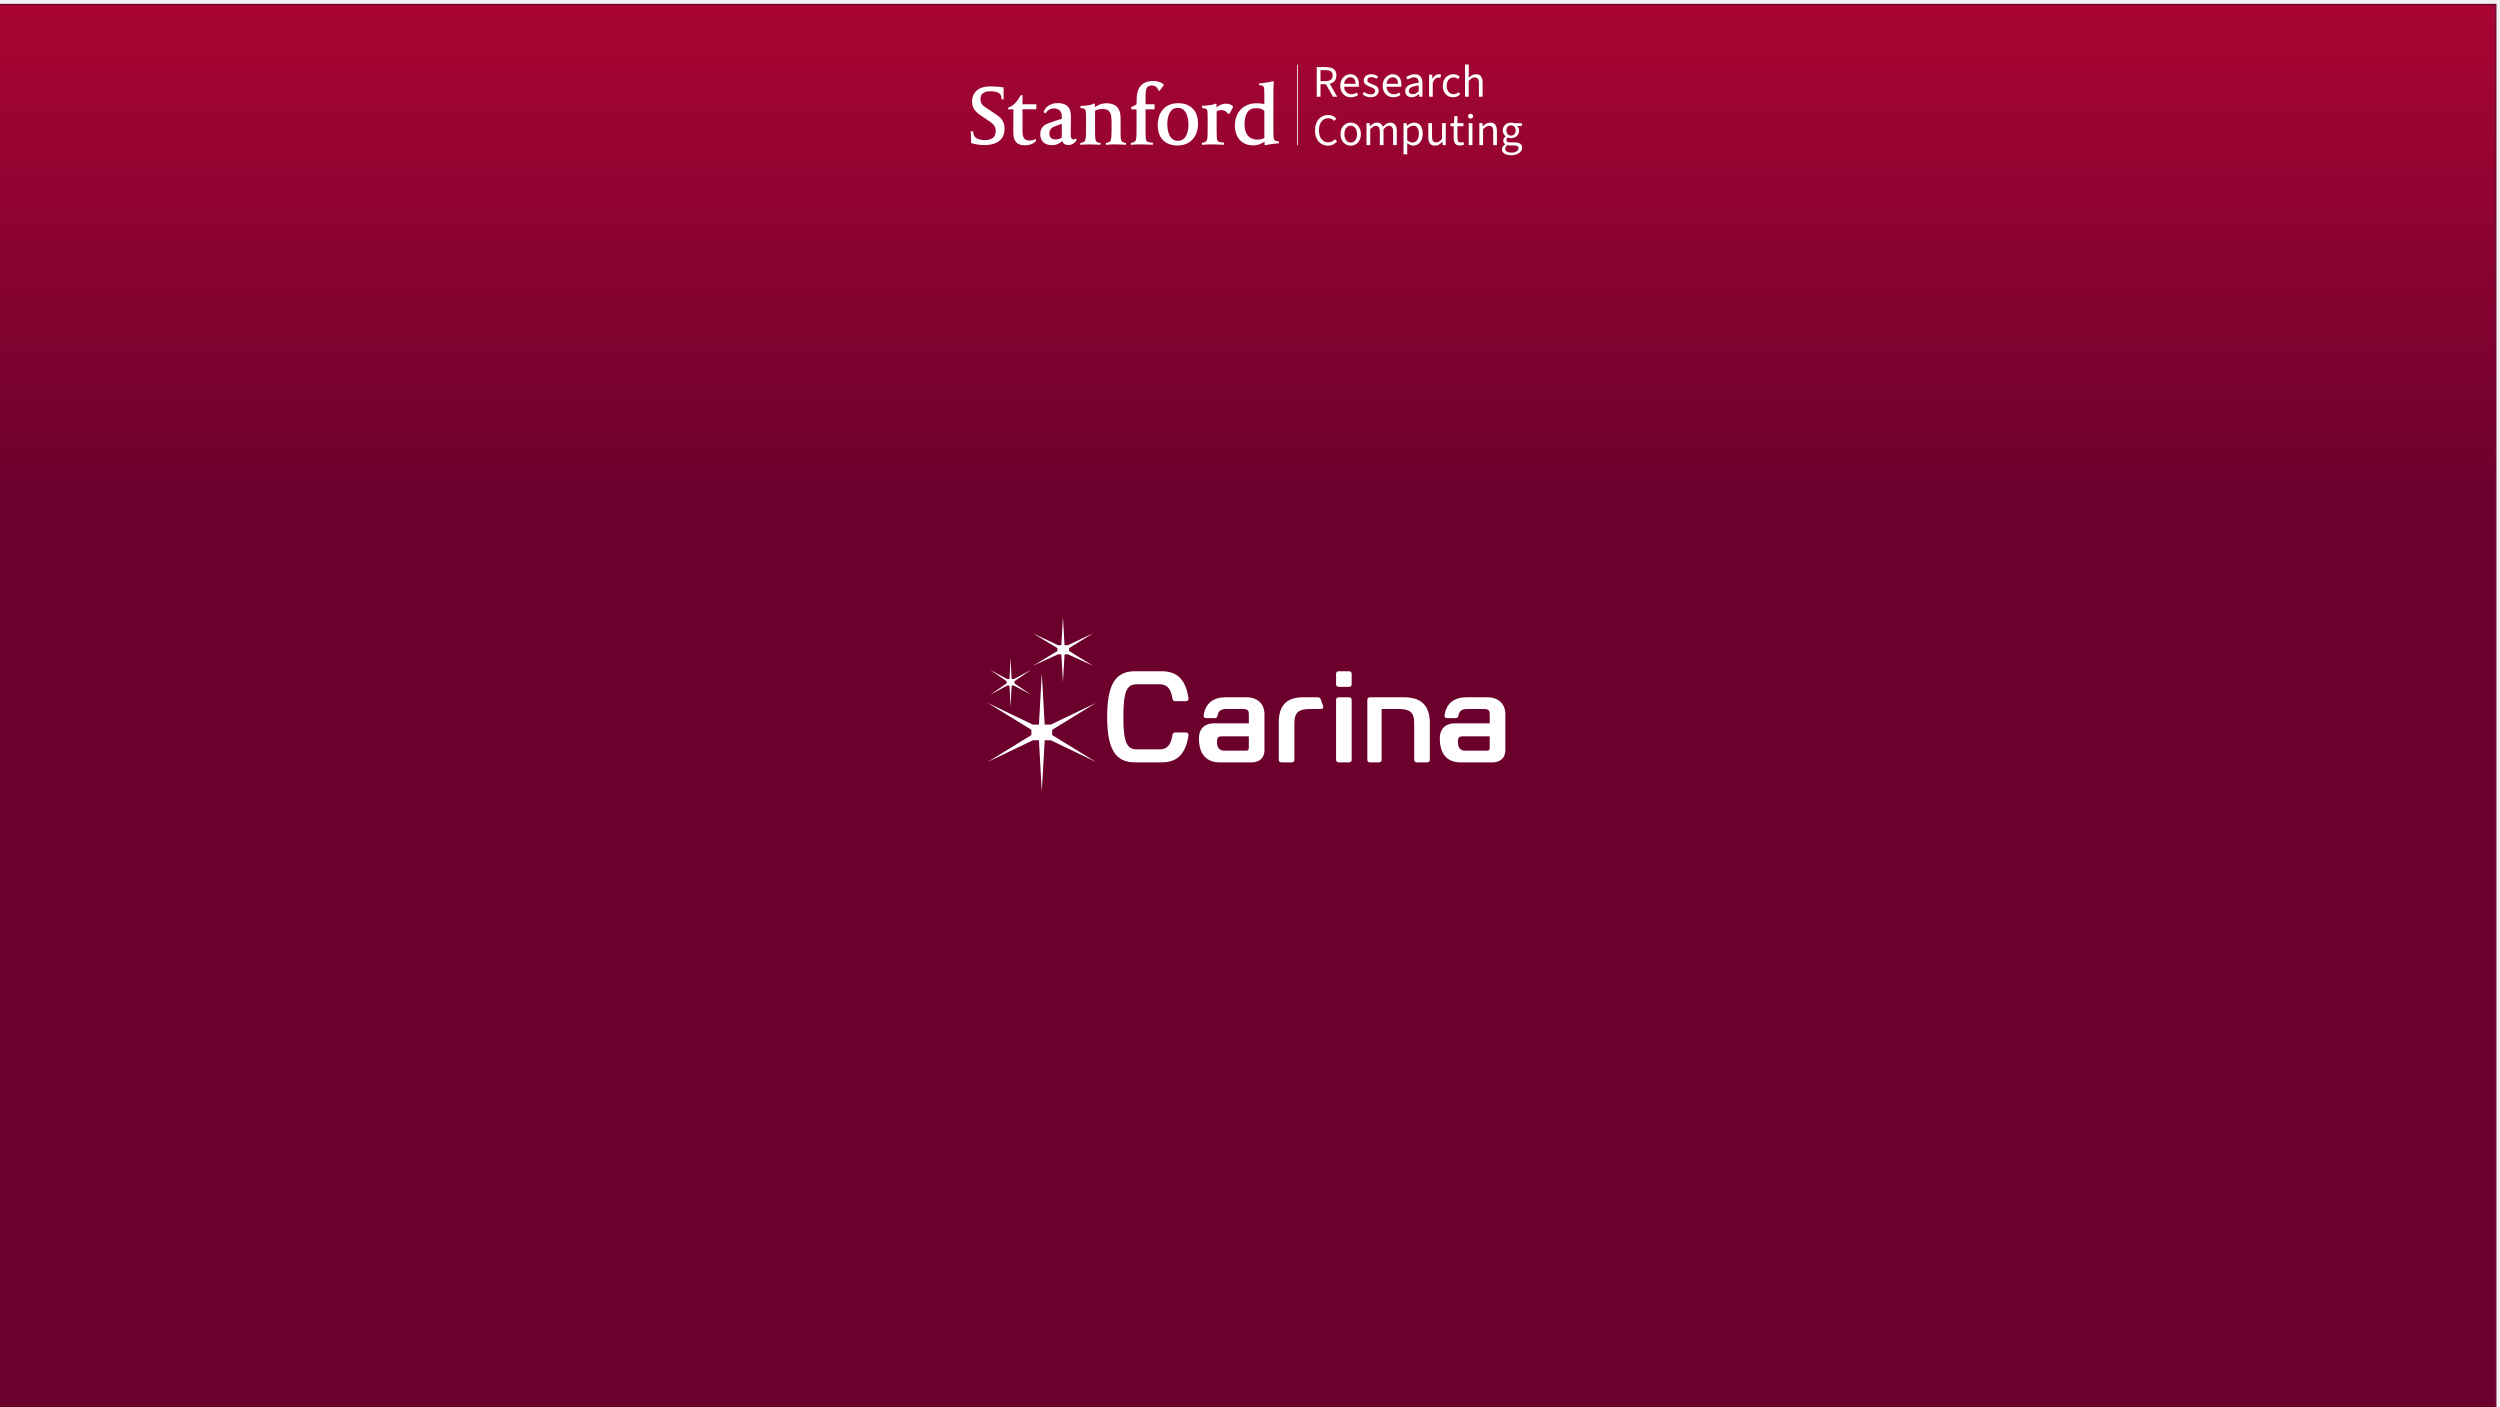
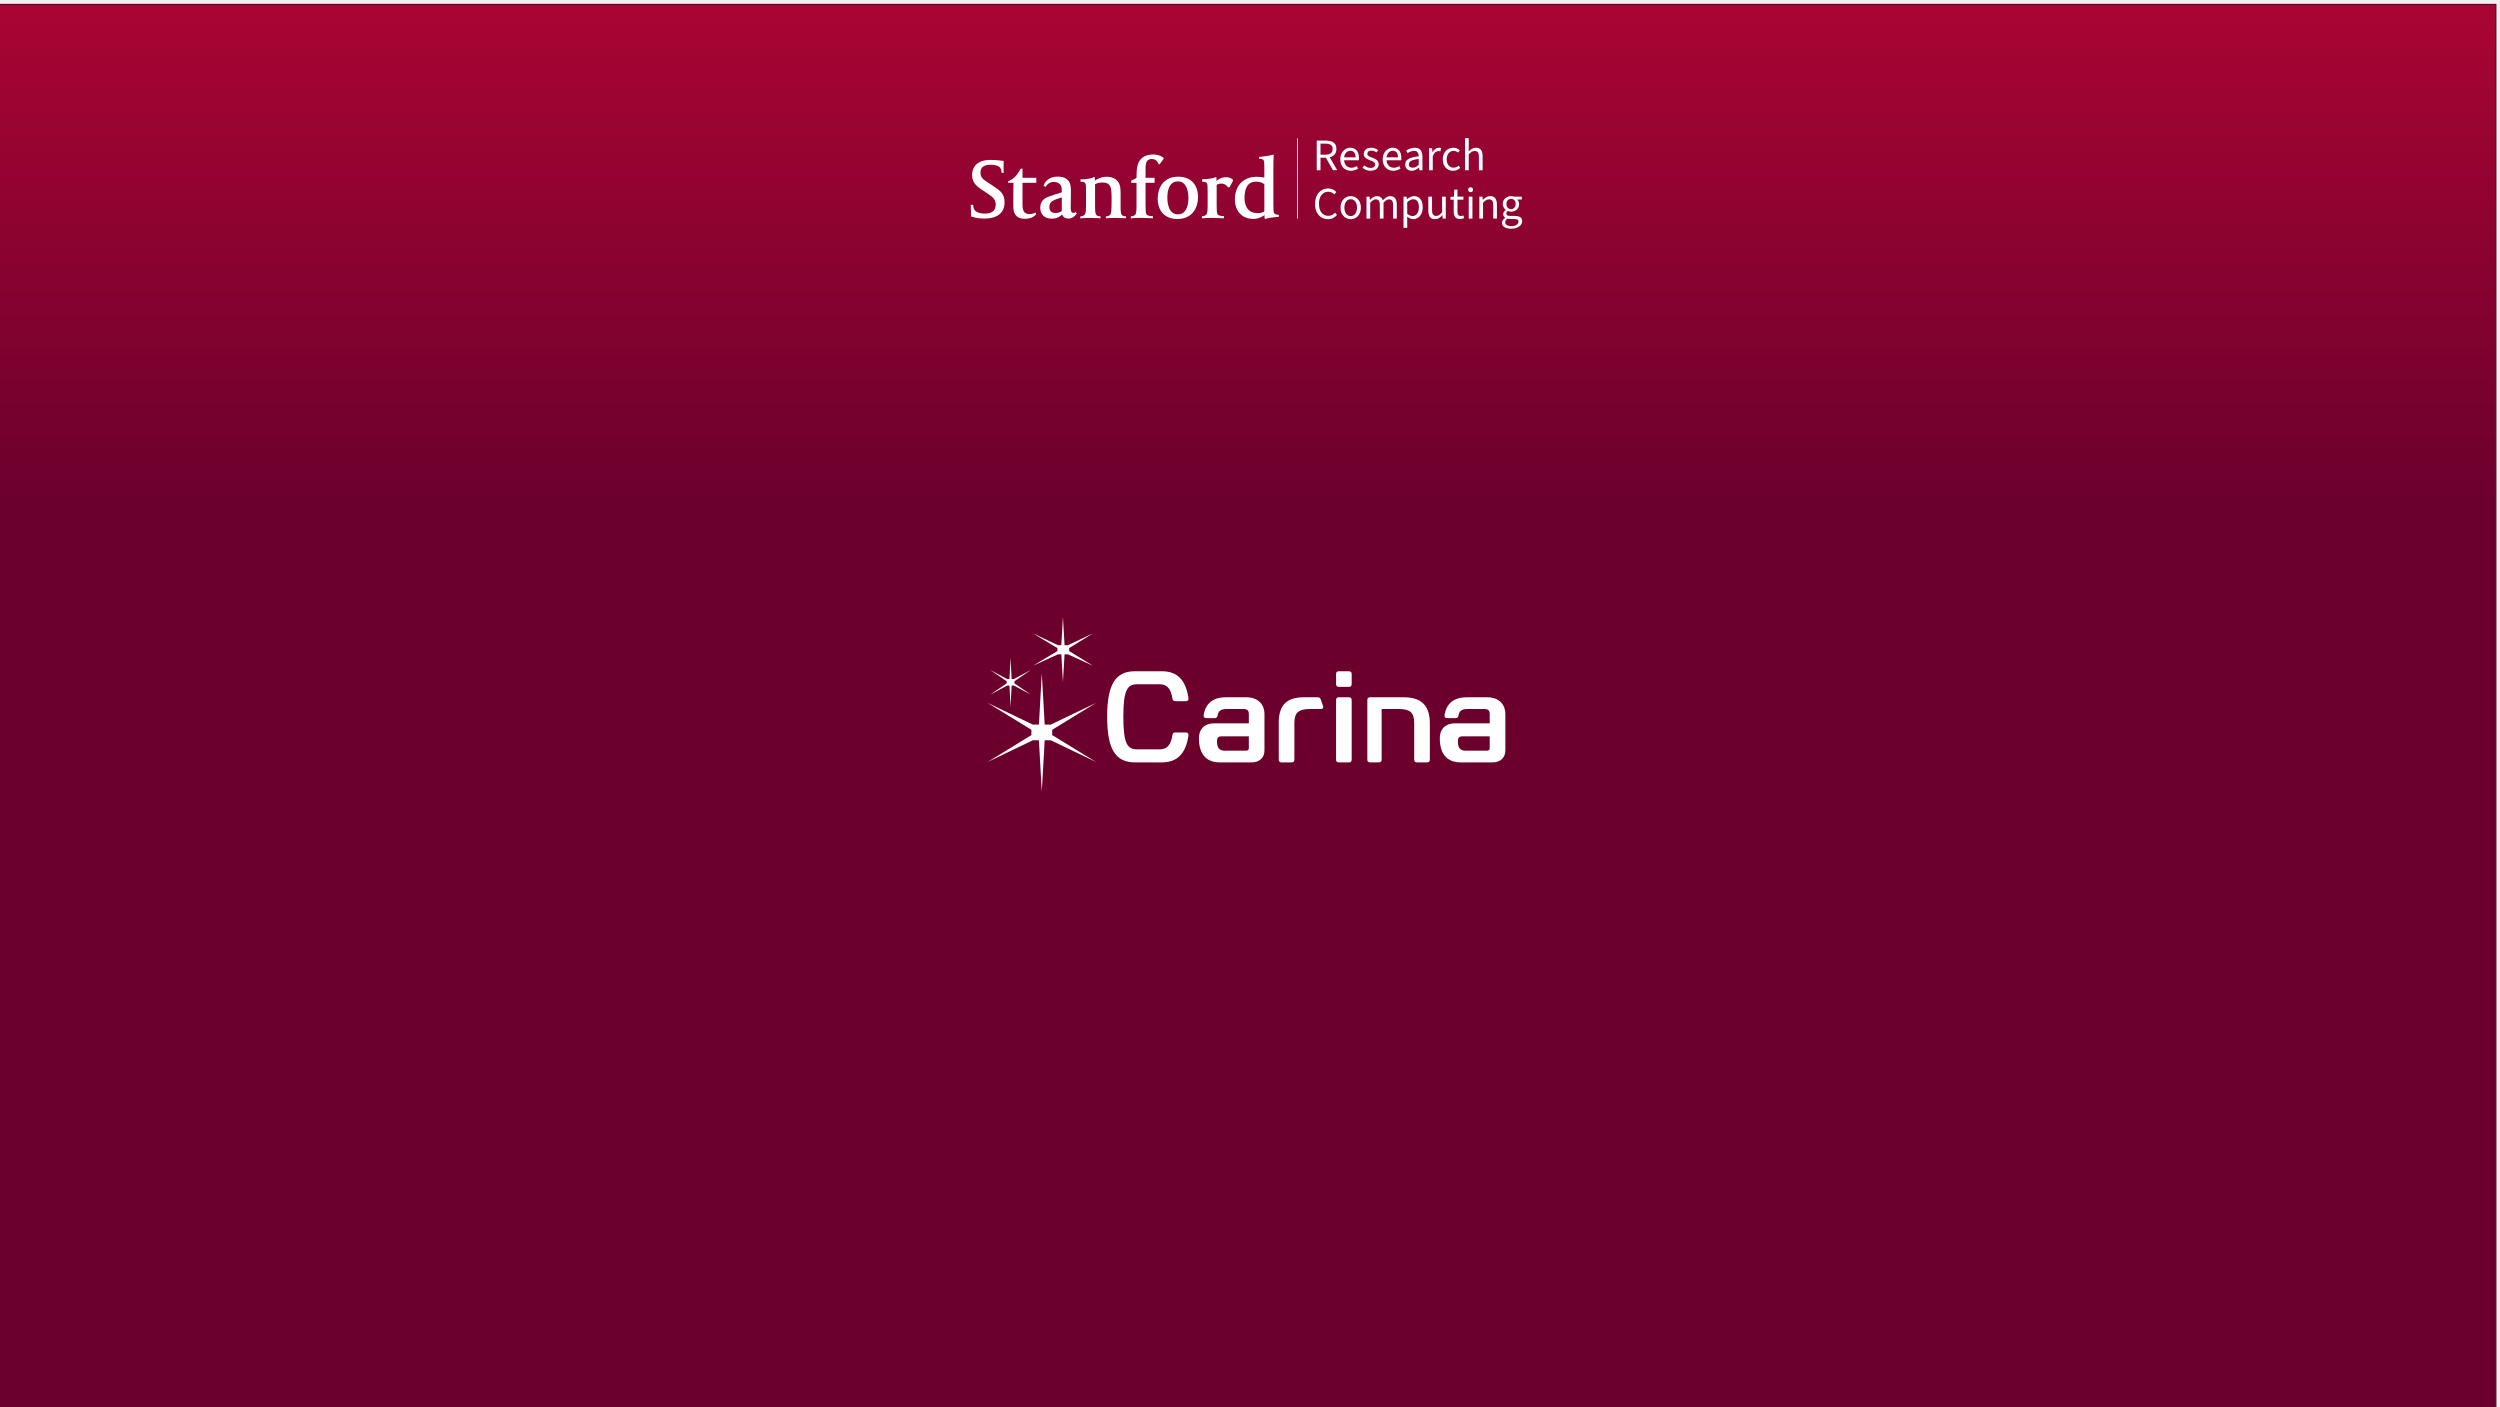
<svg xmlns="http://www.w3.org/2000/svg" id="Layer_1" version="1.1" viewBox="0 0 1920 1080">
  <defs>
    <style>
      .st0 {
        fill: url(#linear-gradient);
      }

      .st1 {
        stroke: #fff;
        stroke-miterlimit: 10;
        stroke-width: .6px;
      }

      .st1, .st2 {
        fill: #fff;
      }

      .st3 {
        fill: #6c002d;
      }
    </style>
    <linearGradient id="linear-gradient" x1="957.27" y1="1082.44" x2="957.27" y2="3.44" gradientUnits="userSpaceOnUse">
      <stop offset=".65" stop-color="#6c002d" />
      <stop offset="1" stop-color="#a90533" />
    </linearGradient>
  </defs>
  <g>
    <rect class="st0" x="-2.23" y="3.44" width="1919" height="1079" />
    <path class="st3" d="M1916.27,3.94v1078H-1.73V3.94h1918M1917.27,2.94H-2.73v1080h1920V2.94h0Z" />
  </g>
  <g>
    <g>
      <path class="st2" d="M912.77,564.71c-2.03,13.8-8.23,20.8-20.63,20.8h-20.46c-14.97,0-21.38-10-21.38-35s6.41-35,21.38-35h20.46c12.4,0,18.6,7,20.63,20.8.11,1.4-.64,2.2-2.03,2.2h-8.04c-1.28,0-2.14-.7-2.24-1.9-1.28-8.1-4.28-11.1-10.05-11.1h-16.99c-7.48,0-10.69,4-10.69,25s3.21,25,10.69,25h16.99c5.77,0,8.77-3,10.05-11.1.11-1.2.96-1.9,2.24-1.9h8.04c1.39,0,2.14.8,2.03,2.2Z" />
      <path class="st2" d="M920.78,567.14c0-8.16,5.11-11.63,11.78-11.63h26.55v-6.88c0-3.09-1.1-4.12-4.4-4.12h-12.65c-4.18,0-6.38,1.34-6.93,4.94-.22,1.34-.88,2.06-2.2,2.06h-6.5c-1.39,0-2.25-.8-2.03-2.1,1.28-9.5,7.8-13.9,16.78-13.9h16.03c8.55,0,13.9,5,13.9,13v27.82c0,5.51-3.78,9.18-9.78,9.18h-24.66c-8.89,0-15.89-5-15.89-18.37ZM959.1,574.58v-9.07h-20.83c-2.58,0-3.61.96-3.61,3.86,0,4.82,1.65,7.14,5.78,7.14h16.61c1.24,0,2.06-.58,2.06-1.93Z" />
      <path class="st2" d="M982.1,583.49v-28.83c0-12.45,5.63-19.15,18.93-19.15h11.05c1.13,0,1.94.57,2.25,1.63l1.84,5.17c.41,1.34-.31,2.2-1.74,2.2h-8.12c-8.89,0-12.22,2.63-12.22,10.7v28.28c0,1.31-.78,2.02-2.22,2.02h-7.56c-1.44,0-2.22-.71-2.22-2.02Z" />
      <path class="st2" d="M1026.1,525.48v-7.93c0-1.32.78-2.03,2.22-2.03h7.55c1.45,0,2.22.71,2.22,2.03v7.93c0,1.32-.78,2.03-2.22,2.03h-7.55c-1.44,0-2.22-.71-2.22-2.03ZM1026.1,583.51v-46c0-1.3.78-2,2.22-2h7.55c1.45,0,2.22.7,2.22,2v46c0,1.3-.78,2-2.22,2h-7.55c-1.44,0-2.22-.7-2.22-2Z" />
      <path class="st2" d="M1086.1,583.49v-28.28c0-8.08-3.26-10.7-11.96-10.7h-13.04v38.98c0,1.31-.76,2.02-2.17,2.02h-6.67c-1.4,0-2.15-.7-2.15-2v-46c0-1.3.76-2,2.15-2h25.94c13.99,0,19.91,7,19.91,20v28c0,1.3-.75,2-2.15,2h-7.67c-1.41,0-2.17-.71-2.17-2.02Z" />
      <path class="st2" d="M1105.78,567.14c0-8.16,5.11-11.63,11.78-11.63h26.55v-6.88c0-3.09-1.1-4.12-4.4-4.12h-12.65c-4.18,0-6.38,1.34-6.93,4.94-.22,1.34-.88,2.06-2.2,2.06h-6.5c-1.39,0-2.25-.8-2.03-2.1,1.28-9.5,7.8-13.9,16.78-13.9h16.03c8.55,0,13.9,5,13.9,13v27.82c0,5.51-3.78,9.18-9.78,9.18h-24.66c-8.89,0-15.89-5-15.89-18.37ZM1144.1,574.58v-9.07h-20.83c-2.58,0-3.61.96-3.61,3.86,0,4.82,1.65,7.14,5.78,7.14h16.61c1.24,0,2.06-.58,2.06-1.93Z" />
    </g>
    <polygon class="st2" points="841.78 585.23 808.1 564.55 808.1 560.47 841.78 539.79 806.97 556.51 802.32 556.51 800.1 517.07 797.89 556.51 793.24 556.51 758.43 539.79 792.1 560.47 792.1 564.55 758.43 585.23 793.24 568.51 797.89 568.51 800.1 607.95 802.32 568.51 806.97 568.51 841.78 585.23" />
    <polygon class="st2" points="791.73 533.48 779.1 524.86 779.1 523.16 791.73 514.54 778.68 521.51 776.94 521.51 776.1 505.08 775.27 521.51 773.53 521.51 760.48 514.54 773.1 523.16 773.1 524.86 760.48 533.48 773.53 526.51 775.27 526.51 776.1 542.94 776.94 526.51 778.68 526.51 791.73 533.48" />
    <polygon class="st2" points="839.48 511.36 821.1 499.99 821.1 497.74 839.48 486.36 820.15 495.51 817.57 495.51 816.34 473.86 815.11 495.51 812.53 495.51 793.2 486.36 812.1 497.74 812.1 499.99 793.2 511.36 812.53 502.51 815.11 502.51 816.34 523.86 817.57 502.51 820.15 502.51 839.48 511.36" />
  </g>
  <g>
-     <line class="st1" x1="996.41" y1="111.48" x2="996.41" y2="49.73" />
+     <line class="st1" x1="996.41" y1="167.94" x2="996.41" y2="106.19" />
    <g>
-       <path class="st2" d="M807.99,111.48c-8.43,0-9.08-6.4-9.08-8.37,0-2.31.62-6.39,5.99-8.37,5.55-2.04,6.73-2.27,10.55-3.47v-.99c0-1.85,0-2.3-.37-3.45-.74-2.2-2.85-3.58-5.71-3.58-4.21,0-5.94,3.21-5.95,3.25l-.34.63-1.56-.93.15-.48c.76-2.42,3.82-6.54,10.49-6.54,4.34,0,7.16,1.23,8.92,3.89,1.3,2.11,1.41,5.03,1.41,8.07,0,2.68-.06,5.66-.12,8.07-.04,1.65-.07,3.08-.07,3.95,0,2.2.35,3.9,2.18,3.9.45,0,.76-.1,1.02-.31l.5-.43,1.03,1.17-.34.44c-1.68,2.03-3.29,3.46-6.15,3.46-2.47,0-4.19-1.17-4.77-3.15-1.37,1.43-3.87,3.21-7.79,3.21ZM815.45,95.12c-4.15,1.25-5.55,1.94-6.84,2.59-1.78.9-2.71,2.74-2.71,4.88,0,1.68.6,4.51,4.64,4.51,1.34,0,3.24-.25,4.91-1.44v-10.54Z" />
+       <path class="st2" d="M807.99,167.94c-8.43,0-9.08-6.4-9.08-8.37,0-2.31.62-6.39,5.99-8.37,5.55-2.04,6.73-2.27,10.55-3.47v-.99c0-1.85,0-2.3-.37-3.45-.74-2.2-2.85-3.58-5.71-3.58-4.21,0-5.94,3.21-5.95,3.25l-.34.63-1.56-.93.15-.48c.76-2.42,3.82-6.54,10.49-6.54,4.34,0,7.16,1.23,8.92,3.89,1.3,2.11,1.41,5.03,1.41,8.07,0,2.68-.06,5.66-.12,8.07-.04,1.65-.07,3.08-.07,3.95,0,2.2.35,3.9,2.18,3.9.45,0,.76-.1,1.02-.31l.5-.43,1.03,1.17-.34.44c-1.68,2.03-3.29,3.46-6.15,3.46-2.47,0-4.19-1.17-4.77-3.15-1.37,1.43-3.87,3.21-7.79,3.21ZM815.45,151.58c-4.15,1.25-5.55,1.94-6.84,2.59-1.78.9-2.71,2.74-2.71,4.88,0,1.68.6,4.51,4.64,4.51,1.34,0,3.24-.25,4.91-1.44v-10.54Z" />
      <g>
-         <path class="st2" d="M756.46,111.41c-4.04,0-7.11-.45-10.26-1.47l-.45-.15v-2.26c0-3.01-.06-4.19-.13-5.15l-.09-1.57h1.84s.04.66.04.66c.08,1.41.55,2.79,1.41,3.75,1.32,1.5,4.37,2.4,7.2,2.4,5.93,0,8.69-2.25,8.69-7.06,0-4.13-2.55-5.85-6.07-8.23l-.56-.39-3.72-2.48c-5.17-3.43-7.81-6.17-7.81-11.66,0-2.68,1.01-11.44,14.06-11.44,5.35,0,9.48.7,9.65.73l.56.1-.02.55s-.05,1.72-.05,3.56c0,1.45-.03,2.72.03,4.02l.05.97h-1.58l-.04-.61c-.12-1.66-.6-2.85-1.51-3.76-1.25-1.26-4.03-1.85-6.97-1.85-6.91,0-7.72,3.55-7.72,6.21,0,3.67,1.88,4.91,5.99,7.63l4.71,3.12c4.02,2.68,7.8,5.21,7.8,11.87,0,11.27-10.51,12.49-15.03,12.49Z" />
-         <path class="st2" d="M787.36,111.6c-4.81,0-7.48-1.72-8.66-5.56-.49-1.53-.49-4.54-.49-6.34,0-4.97.05-8.96.1-13.58l.03-2.17h-4.11v-1.23l.4-.16c1.91-.79,2.64-1.33,3.49-1.98,2.99-2.32,5.07-6.24,5.1-6.3l.7-1.19h1.36v6.99h10.6v3.86h-10.6v16.34c0,4.88.91,7.66,5.53,7.66,2.15,0,3.8-.83,3.81-.84l.64-.33.55,1.26-.27.3c-.11.12-2.51,3.25-8.16,3.25Z" />
-         <path class="st2" d="M829.69,111.21v-1.48l.6-.05c.52-.04,1.84-.25,2.76-1.29.96-1.07,1.02-3.73,1.02-9.03v-8.89c0-3.83-.06-5.46-.61-6.3-.64-.92-2.04-1.01-2.79-1.07-.1,0-.18-.01-.26-.02l-.59-.06v-1.78l.7.05c.12.02.28.02.48.02.96,0,3.23-.13,5.62-.59,1.83-.29,2.89-.92,3.28-1.1l.36-.17.61.37v2.47c1.57-1.17,4.73-2.99,9.02-2.99,5.61,0,9.27,2.63,10.32,7.38.3,1.18.41,4.04.41,5.57v9.08c0,5.14.2,6.57,1.16,7.48.48.45,1.51.81,2.41.87l.61.05v1.45l-1.54-.08c-2.24-.11-4.16-.21-6.17-.21-2.3,0-4.29,0-7.06.26l-.72.07v-1.44l.56-.08c1.21-.19,2.05-.53,2.58-1.06,1.01-1.01,1.06-3.4,1.14-5.46.01-.34.03-.7.05-1.08.06-1.16.06-3.61.06-5.39,0-2.33,0-4.74-.26-7.12-.46-4.02-2.56-5.89-6.6-5.89-2.78,0-4.51.63-5.83,1.31v16.34c0,5.14.21,6.57,1.17,7.48.49.45,1.5.81,2.41.87l.61.05v1.45l-1.65-.08c-2.15-.12-4.02-.21-5.98-.21-2.25,0-4.36,0-7.14.26l-.7.07Z" />
-         <path class="st2" d="M868.48,111.21v-1.51l.61-.04c.53-.04,1.85-.25,2.76-1.28.97-1.07,1.01-3.7,1.01-9v-15.42h-4.06v-1.75l.41-.17c1.76-.73,2.85-1.3,3.65-1.93,0-2.76.09-6.31.46-8.25,1.23-6.42,5.43-9.68,12.48-9.68,3.03,0,5.92,1.01,7.59,2.37l.24.19.1.66-3.09,4.29h-.74s-.17-.38-.17-.38c-1.18-2.64-2.9-3.67-5.24-3.67-.97,0-2.31.29-3.13,1.12-1.35,1.34-1.57,3.35-1.57,7.32v6.01h6.93v3.86h-6.93v17.25c0,4.1.14,6.1.67,6.91.87,1.31,3.51,1.41,4.29,1.41h.66v1.66l-.69-.04c-3.42-.18-5.97-.26-7.81-.26-2.31,0-4.93,0-7.72.26l-.72.07Z" />
-         <path class="st2" d="M904.26,111.74c-9.49,0-15.16-5.92-15.16-15.82,0-7.69,4.14-16.67,15.82-16.67,9.5,0,15.17,5.92,15.17,15.81,0,7.7-4.15,16.68-15.83,16.68ZM904.66,82.84c-1.84,0-3.32.47-4.4,1.41-2.5,2.09-3.76,5.91-3.76,11.33,0,2.1.39,12.56,8.05,12.56,1.83,0,3.31-.48,4.41-1.41,2.49-2.1,3.76-5.91,3.76-11.34,0-2.1-.39-12.56-8.05-12.56Z" />
-         <path class="st2" d="M923.09,111.21v-1.57l.61-.05c.53-.03,1.85-.24,2.76-1.28.97-1.07,1.01-3.63,1.01-8.93v-8.89c0-3.83-.05-5.46-.6-6.3-.64-.92-2.04-1.01-2.79-1.07-.09,0-.18-.01-.25-.02l-.6-.06v-1.88h.67c.12.02.32.03.51.03.97,0,3.23-.12,5.62-.59,1.51-.25,2.81-.64,3.33-.89l.36-.16.55.29v2.7c1.49-1.41,3.86-2.9,7.19-2.9,2.17,0,3.93.58,5.21,1.73l.21.2v.98l-2.62,4.8h-1.26l-.19-.3c-.73-1.14-2.19-2.5-5.01-2.5-1.29,0-2.41.32-3.4.99v15.68c0,4.1.14,6.05.67,6.85.88,1.3,3.51,1.41,4.29,1.41h.65v1.72l-.68-.04c-3.42-.18-5.98-.26-7.81-.26-2.31,0-4.93,0-7.71.26l-.72.07Z" />
-         <path class="st2" d="M971.99,111.64l-.83-.28v-2.62c-1.54,1.14-4.6,2.92-8.69,2.92-8.54,0-14.07-5.92-14.07-15.1,0-3.05.6-5.94,1.7-8.37,2.6-5.65,8.02-8.88,14.84-8.88,2.5,0,4.74.31,6.08.6v-6.61c0-3.88-.05-5.94-.61-6.78-.63-.9-2-1.01-2.73-1.06-.1,0-.18,0-.25-.02l-.59-.06.14-1.39h.66c.15,0,3.75-.3,6.66-.87,1.23-.2,2.44-.48,3.07-.71l.31-.12.54.32-.03.3c-.21,2.56-.24,8.05-.24,12.15v25.36c0,3.79.05,6.14.6,6.89.65.93,2,1.08,2.74,1.14.1,0,.19,0,.26.02l.58.02v1.67h-.65c-.7,0-3.41.19-6.04.65-1.51.25-2.62.46-3.17.72l-.28.12ZM964.81,83.04c-6.06,0-9.02,4.15-9.02,12.68,0,3.46.98,11.5,10.01,11.5h.29c1.1,0,3.15-.16,4.93-1.27v-20.83c-.51-.5-2.4-2.08-6.21-2.08Z" />
+         <path class="st2" d="M756.46,167.87c-4.04,0-7.11-.45-10.26-1.47l-.45-.15v-2.26c0-3.01-.06-4.19-.13-5.15l-.09-1.57h1.84s.04.66.04.66c.08,1.41.55,2.79,1.41,3.75,1.32,1.5,4.37,2.4,7.2,2.4,5.93,0,8.69-2.25,8.69-7.06,0-4.13-2.55-5.85-6.07-8.23l-.56-.39-3.72-2.48c-5.17-3.43-7.81-6.17-7.81-11.66,0-2.68,1.01-11.44,14.06-11.44,5.35,0,9.48.7,9.65.73l.56.1-.02.55s-.05,1.72-.05,3.56c0,1.45-.03,2.72.03,4.02l.05.97h-1.58l-.04-.61c-.12-1.66-.6-2.85-1.51-3.76-1.25-1.26-4.03-1.85-6.97-1.85-6.91,0-7.72,3.55-7.72,6.21,0,3.67,1.88,4.91,5.99,7.63l4.71,3.12c4.02,2.68,7.8,5.21,7.8,11.87,0,11.27-10.51,12.49-15.03,12.49Z" />
+         <path class="st2" d="M787.36,168.06c-4.81,0-7.48-1.72-8.66-5.56-.49-1.53-.49-4.54-.49-6.34,0-4.97.05-8.96.1-13.58l.03-2.17h-4.11v-1.23l.4-.16c1.91-.79,2.64-1.33,3.49-1.98,2.99-2.32,5.07-6.24,5.1-6.3l.7-1.19h1.36v6.99h10.6v3.86h-10.6v16.34c0,4.88.91,7.66,5.53,7.66,2.15,0,3.8-.83,3.81-.84l.64-.33.55,1.26-.27.3c-.11.12-2.51,3.25-8.16,3.25Z" />
+         <path class="st2" d="M829.69,167.67v-1.48l.6-.05c.52-.04,1.84-.25,2.76-1.29.96-1.07,1.02-3.73,1.02-9.03v-8.89c0-3.83-.06-5.46-.61-6.3-.64-.92-2.04-1.01-2.79-1.07-.1,0-.18-.01-.26-.02l-.59-.06v-1.78l.7.05c.12.02.28.02.48.02.96,0,3.23-.13,5.62-.59,1.83-.29,2.89-.92,3.28-1.1l.36-.17.61.37v2.47c1.57-1.17,4.73-2.99,9.02-2.99,5.61,0,9.27,2.63,10.32,7.38.3,1.18.41,4.04.41,5.57v9.08c0,5.14.2,6.57,1.16,7.48.48.45,1.51.81,2.41.87l.61.05v1.45l-1.54-.08c-2.24-.11-4.16-.21-6.17-.21-2.3,0-4.29,0-7.06.26l-.72.07v-1.44l.56-.08c1.21-.19,2.05-.53,2.58-1.06,1.01-1.01,1.06-3.4,1.14-5.46.01-.34.03-.7.05-1.08.06-1.16.06-3.61.06-5.39,0-2.33,0-4.74-.26-7.12-.46-4.02-2.56-5.89-6.6-5.89-2.78,0-4.51.63-5.83,1.31v16.34c0,5.14.21,6.57,1.17,7.48.49.45,1.5.81,2.41.87l.61.05v1.45l-1.65-.08c-2.15-.12-4.02-.21-5.98-.21-2.25,0-4.36,0-7.14.26l-.7.07Z" />
+         <path class="st2" d="M868.48,167.67v-1.51l.61-.04c.53-.04,1.85-.25,2.76-1.28.97-1.07,1.01-3.7,1.01-9v-15.42h-4.06v-1.75l.41-.17c1.76-.73,2.85-1.3,3.65-1.93,0-2.76.09-6.31.46-8.25,1.23-6.42,5.43-9.68,12.48-9.68,3.03,0,5.92,1.01,7.59,2.37l.24.19.1.66-3.09,4.29h-.74s-.17-.38-.17-.38c-1.18-2.64-2.9-3.67-5.24-3.67-.97,0-2.31.29-3.13,1.12-1.35,1.34-1.57,3.35-1.57,7.32v6.01h6.93v3.86h-6.93v17.25c0,4.1.14,6.1.67,6.91.87,1.31,3.51,1.41,4.29,1.41h.66v1.66l-.69-.04c-3.42-.18-5.97-.26-7.81-.26-2.31,0-4.93,0-7.72.26l-.72.07Z" />
+         <path class="st2" d="M904.26,168.19c-9.49,0-15.16-5.92-15.16-15.82,0-7.69,4.14-16.67,15.82-16.67,9.5,0,15.17,5.92,15.17,15.81,0,7.7-4.15,16.68-15.83,16.68ZM904.66,139.3c-1.84,0-3.32.47-4.4,1.41-2.5,2.09-3.76,5.91-3.76,11.33,0,2.1.39,12.56,8.05,12.56,1.83,0,3.31-.48,4.41-1.41,2.49-2.1,3.76-5.91,3.76-11.34,0-2.1-.39-12.56-8.05-12.56Z" />
+         <path class="st2" d="M923.09,167.67v-1.57l.61-.05c.53-.03,1.85-.24,2.76-1.28.97-1.07,1.01-3.63,1.01-8.93v-8.89c0-3.83-.05-5.46-.6-6.3-.64-.92-2.04-1.01-2.79-1.07-.09,0-.18-.01-.25-.02l-.6-.06v-1.88h.67c.12.02.32.03.51.03.97,0,3.23-.12,5.62-.59,1.51-.25,2.81-.64,3.33-.89l.36-.16.55.29v2.7c1.49-1.41,3.86-2.9,7.19-2.9,2.17,0,3.93.58,5.21,1.73l.21.2v.98l-2.62,4.8h-1.26l-.19-.3c-.73-1.14-2.19-2.5-5.01-2.5-1.29,0-2.41.32-3.4.99v15.68c0,4.1.14,6.05.67,6.85.88,1.3,3.51,1.41,4.29,1.41h.65v1.72l-.68-.04c-3.42-.18-5.98-.26-7.81-.26-2.31,0-4.93,0-7.71.26l-.72.07Z" />
+         <path class="st2" d="M971.99,168.1l-.83-.28v-2.62c-1.54,1.14-4.6,2.92-8.69,2.92-8.54,0-14.07-5.92-14.07-15.1,0-3.05.6-5.94,1.7-8.37,2.6-5.65,8.02-8.88,14.84-8.88,2.5,0,4.74.31,6.08.6v-6.61c0-3.88-.05-5.94-.61-6.78-.63-.9-2-1.01-2.73-1.06-.1,0-.18,0-.25-.02l-.59-.06.14-1.39h.66c.15,0,3.75-.3,6.66-.87,1.23-.2,2.44-.48,3.07-.71l.31-.12.54.32-.03.3c-.21,2.56-.24,8.05-.24,12.15v25.36c0,3.79.05,6.14.6,6.89.65.93,2,1.08,2.74,1.14.1,0,.19,0,.26.02l.58.02v1.67h-.65c-.7,0-3.41.19-6.04.65-1.51.25-2.62.46-3.17.72l-.28.12ZM964.81,139.5c-6.06,0-9.02,4.15-9.02,12.68,0,3.46.98,11.5,10.01,11.5h.29c1.1,0,3.15-.16,4.93-1.27v-20.83c-.51-.5-2.4-2.08-6.21-2.08Z" />
      </g>
    </g>
    <g>
-       <path class="st2" d="M1011.26,74.28v-22.75h7.11c1.55,0,2.93.2,4.13.61,1.2.4,2.15,1.07,2.83,2.01.68.94,1.02,2.19,1.02,3.76s-.34,2.79-1.02,3.78c-.68,1-1.63,1.74-2.83,2.24-1.2.5-2.58.75-4.13.75h-4.23v9.61h-2.88ZM1014.14,62.31h3.82c1.78,0,3.15-.36,4.09-1.09.95-.73,1.42-1.83,1.42-3.31s-.47-2.53-1.42-3.14c-.95-.61-2.31-.92-4.09-.92h-3.82v8.46ZM1023.74,74.28l-5.93-10.41,2.25-1.53,6.94,11.93h-3.26Z" />
-       <path class="st2" d="M1037.46,74.7c-1.5,0-2.87-.35-4.11-1.06-1.24-.7-2.22-1.71-2.93-3.02-.72-1.3-1.07-2.9-1.07-4.77s.37-3.4,1.11-4.72c.74-1.32,1.69-2.34,2.85-3.05,1.15-.72,2.38-1.08,3.67-1.08,1.44,0,2.65.33,3.66.99,1,.66,1.76,1.58,2.27,2.76.51,1.18.76,2.57.76,4.16,0,.3,0,.59-.02.87-.01.28-.05.55-.12.83h-12.14v-2.25h9.71c0-1.62-.35-2.86-1.06-3.73-.71-.87-1.72-1.3-3.04-1.3-.76,0-1.52.21-2.25.64-.74.43-1.35,1.11-1.82,2.06s-.71,2.21-.71,3.78c0,1.43.25,2.64.75,3.61.5.97,1.17,1.71,2.03,2.2.86.5,1.79.75,2.81.75.81,0,1.57-.11,2.27-.35.7-.23,1.35-.54,1.92-.94l1.04,1.87c-.74.51-1.57.92-2.48,1.25s-1.95.49-3.1.49Z" />
-       <path class="st2" d="M1052.68,74.7c-1.23,0-2.39-.21-3.48-.64-1.1-.43-2.03-1.02-2.79-1.79l1.32-1.66c.74.6,1.51,1.06,2.31,1.39.8.32,1.72.49,2.75.49,1.11,0,1.95-.26,2.5-.78s.83-1.14.83-1.86c0-.58-.19-1.06-.57-1.44-.38-.38-.85-.7-1.42-.97-.56-.27-1.17-.51-1.82-.75-.83-.3-1.63-.65-2.39-1.06s-1.38-.91-1.85-1.53-.71-1.38-.71-2.31c0-1.36.52-2.5,1.55-3.42,1.03-.91,2.45-1.37,4.28-1.37,1.04,0,2.01.18,2.91.54.9.36,1.67.82,2.32,1.37l-1.32,1.63c-.6-.42-1.22-.74-1.84-.97-.63-.23-1.32-.35-2.08-.35-1.06,0-1.85.24-2.34.73s-.75,1.05-.75,1.7c0,.51.15.93.45,1.26.3.34.72.63,1.26.89.54.25,1.16.5,1.85.73.88.32,1.72.69,2.52,1.09.8.4,1.45.92,1.94,1.56.5.64.75,1.46.75,2.48,0,.93-.24,1.76-.71,2.51-.47.75-1.17,1.36-2.08,1.82-.91.46-2.04.69-3.38.69Z" />
-       <path class="st2" d="M1070.04,74.7c-1.5,0-2.87-.35-4.11-1.06-1.24-.7-2.22-1.71-2.93-3.02-.72-1.3-1.07-2.9-1.07-4.77s.37-3.4,1.11-4.72c.74-1.32,1.69-2.34,2.85-3.05,1.15-.72,2.38-1.08,3.67-1.08,1.44,0,2.65.33,3.66.99,1,.66,1.76,1.58,2.27,2.76.51,1.18.76,2.57.76,4.16,0,.3,0,.59-.02.87-.01.28-.05.55-.12.83h-12.14v-2.25h9.71c0-1.62-.35-2.86-1.06-3.73-.71-.87-1.72-1.3-3.04-1.3-.76,0-1.52.21-2.25.64-.74.43-1.35,1.11-1.82,2.06s-.71,2.21-.71,3.78c0,1.43.25,2.64.75,3.61.5.97,1.17,1.71,2.03,2.2.86.5,1.79.75,2.81.75.81,0,1.57-.11,2.27-.35.7-.23,1.35-.54,1.92-.94l1.04,1.87c-.74.51-1.57.92-2.48,1.25s-1.95.49-3.1.49Z" />
-       <path class="st2" d="M1084.14,74.7c-.93,0-1.76-.19-2.52-.57-.75-.38-1.35-.92-1.78-1.63-.44-.71-.66-1.57-.66-2.59,0-1.9.83-3.33,2.5-4.3,1.67-.97,4.3-1.65,7.91-2.05-.02-.69-.13-1.36-.33-2.01-.2-.65-.55-1.17-1.06-1.56-.51-.39-1.21-.59-2.12-.59-.97,0-1.88.18-2.74.54-.86.36-1.62.76-2.29,1.2l-1.11-1.94c.51-.35,1.11-.69,1.8-1.02.69-.33,1.45-.61,2.25-.83.81-.22,1.66-.33,2.57-.33,1.36,0,2.48.28,3.35.85s1.5,1.37,1.91,2.41c.41,1.04.61,2.27.61,3.68v10.34h-2.36l-.24-2.01h-.1c-.81.67-1.68,1.24-2.6,1.72-.93.47-1.92.71-2.98.71ZM1084.93,72.34c.83,0,1.61-.19,2.34-.55s1.5-.91,2.31-1.63v-4.54c-1.9.23-3.39.53-4.49.88-1.1.36-1.89.8-2.38,1.34-.48.53-.73,1.17-.73,1.91,0,.93.29,1.59.87,1.99.58.4,1.27.61,2.08.61Z" />
-       <path class="st2" d="M1097.52,74.28v-16.86h2.36l.24,3.05h.1c.55-1.06,1.25-1.91,2.08-2.53s1.74-.94,2.71-.94c.37,0,.69.02.97.07s.55.14.83.28l-.62,2.43c-.25-.07-.49-.12-.71-.15-.22-.04-.5-.05-.85-.05-.72,0-1.46.29-2.24.87s-1.45,1.58-2.03,3.02v10.82h-2.84Z" />
-       <path class="st2" d="M1116.03,74.7c-1.5,0-2.86-.35-4.06-1.04-1.2-.69-2.15-1.7-2.85-3.02s-1.04-2.9-1.04-4.75.37-3.5,1.13-4.82,1.75-2.32,2.98-3.02c1.24-.69,2.57-1.04,4.01-1.04,1.11,0,2.06.19,2.86.55.8.37,1.48.85,2.06,1.42l-1.42,1.77c-.42-.42-.91-.75-1.47-.99-.57-.24-1.21-.36-1.93-.36-.99,0-1.89.27-2.69.81-.8.54-1.43,1.3-1.89,2.27-.46.97-.69,2.1-.69,3.4s.22,2.39.66,3.36,1.05,1.73,1.84,2.27c.78.54,1.7.82,2.74.82.79,0,1.51-.15,2.18-.45.67-.3,1.25-.68,1.74-1.14l1.25,1.73c-.72.67-1.53,1.21-2.43,1.61-.9.4-1.89.61-2.98.61Z" />
-       <path class="st2" d="M1125.15,74.28v-24.7h2.84v6.73l-.1,3.47c.81-.76,1.66-1.42,2.55-1.96.89-.54,1.91-.81,3.07-.81,1.78,0,3.08.56,3.9,1.68.82,1.12,1.23,2.76,1.23,4.91v10.68h-2.84v-10.3c0-1.6-.25-2.75-.75-3.45s-1.31-1.06-2.45-1.06c-.85,0-1.62.22-2.31.66-.68.44-1.45,1.09-2.31,1.94v12.21h-2.84Z" />
-       <path class="st2" d="M1019.9,111.86c-1.9,0-3.6-.47-5.12-1.4-1.52-.94-2.7-2.28-3.55-4.04-.85-1.75-1.28-3.87-1.28-6.35,0-1.83.25-3.47.75-4.93.5-1.46,1.21-2.7,2.14-3.73.92-1.03,1.99-1.81,3.21-2.34s2.55-.8,4.01-.8c1.36,0,2.58.28,3.66.83,1.08.55,1.94,1.21,2.58,1.98l-1.56,1.77c-.6-.65-1.29-1.15-2.06-1.51-.78-.36-1.64-.54-2.58-.54-1.41,0-2.65.37-3.73,1.13s-1.91,1.82-2.52,3.19c-.6,1.38-.9,3-.9,4.87s.29,3.57.87,4.96c.58,1.39,1.41,2.45,2.5,3.21s2.36,1.13,3.81,1.13c1.06,0,2.02-.2,2.86-.61.85-.4,1.61-1,2.31-1.78l1.53,1.7c-.9,1.04-1.91,1.84-3.02,2.41-1.11.56-2.4.85-3.88.85Z" />
-       <path class="st2" d="M1037.34,111.86c-1.36,0-2.64-.35-3.83-1.04-1.19-.69-2.15-1.7-2.88-3.02-.73-1.32-1.09-2.9-1.09-4.75s.36-3.5,1.09-4.82c.73-1.32,1.69-2.33,2.88-3.02,1.19-.69,2.47-1.04,3.83-1.04s2.67.35,3.85,1.04c1.18.69,2.14,1.7,2.86,3.02.73,1.32,1.09,2.93,1.09,4.82s-.36,3.44-1.09,4.75c-.73,1.32-1.68,2.33-2.86,3.02-1.18.69-2.46,1.04-3.85,1.04ZM1037.34,109.5c.97,0,1.83-.27,2.56-.82.74-.54,1.31-1.3,1.7-2.27s.59-2.09.59-3.36-.2-2.43-.59-3.42c-.39-.98-.96-1.75-1.7-2.29-.74-.55-1.59-.82-2.56-.82s-1.82.27-2.55.82c-.73.54-1.3,1.31-1.7,2.29-.41.98-.61,2.12-.61,3.42s.2,2.39.61,3.36c.4.97.97,1.73,1.7,2.27.73.55,1.58.82,2.55.82Z" />
-       <path class="st2" d="M1049.47,111.44v-16.86h2.36l.24,2.43h.1c.74-.78,1.55-1.45,2.41-2.01.86-.55,1.81-.83,2.83-.83,1.29,0,2.31.29,3.04.87.73.58,1.26,1.36,1.61,2.36.88-.97,1.77-1.75,2.67-2.34.9-.59,1.86-.88,2.88-.88,1.76,0,3.05.56,3.88,1.68.83,1.12,1.25,2.76,1.25,4.91v10.68h-2.84v-10.3c0-1.6-.25-2.75-.76-3.45-.51-.7-1.29-1.06-2.36-1.06-.67,0-1.35.22-2.03.64-.68.43-1.42,1.08-2.2,1.96v12.21h-2.84v-10.3c0-1.6-.25-2.75-.76-3.45-.51-.7-1.31-1.06-2.39-1.06-1.27,0-2.68.87-4.23,2.6v12.21h-2.84Z" />
-       <path class="st2" d="M1077.91,118.55v-23.97h2.36l.24,1.94h.1c.76-.65,1.61-1.2,2.53-1.66.93-.46,1.87-.69,2.85-.69,1.43,0,2.65.35,3.64,1.06.99.7,1.75,1.7,2.25,2.98.51,1.28.76,2.81.76,4.56,0,1.9-.34,3.53-1.02,4.89s-1.58,2.41-2.69,3.12-2.3,1.07-3.57,1.07c-.76,0-1.54-.17-2.32-.52s-1.57-.82-2.36-1.42l.07,2.95v5.69h-2.84ZM1084.88,109.46c.92,0,1.75-.26,2.48-.8.73-.53,1.3-1.3,1.72-2.31s.62-2.2.62-3.59c0-1.23-.15-2.31-.45-3.24-.3-.94-.78-1.66-1.42-2.18-.65-.52-1.5-.78-2.57-.78-.69,0-1.41.19-2.15.57-.74.38-1.53.95-2.36,1.72v8.85c.79.65,1.53,1.1,2.24,1.37.7.26,1.34.4,1.89.4Z" />
-       <path class="st2" d="M1102.08,111.86c-1.78,0-3.08-.56-3.9-1.68-.82-1.12-1.23-2.76-1.23-4.91v-10.68h2.85v10.3c0,1.57.25,2.71.75,3.42.5.71,1.3,1.06,2.41,1.06.85,0,1.63-.23,2.31-.68.68-.45,1.43-1.16,2.24-2.13v-11.97h2.84v16.86h-2.36l-.24-2.64h-.1c-.76.93-1.59,1.66-2.48,2.22s-1.91.83-3.07.83Z" />
-       <path class="st2" d="M1121.28,111.75c-1.78,0-3.03-.52-3.75-1.56-.72-1.04-1.08-2.39-1.08-4.06v-9.23h-2.5v-2.15l2.64-.17.35-5.41h2.39v5.41h4.58v2.32h-4.58v9.26c0,1.02.19,1.82.57,2.39s1.06.87,2.03.87c.3,0,.61-.03.94-.09.33-.06.65-.17.97-.33l.63,2.01c-.44.21-.94.38-1.49.52-.55.14-1.12.21-1.7.21Z" />
-       <path class="st2" d="M1129.41,91.12c-.55,0-1.01-.17-1.37-.52-.36-.35-.54-.8-.54-1.35s.18-1.01.54-1.35c.36-.35.81-.52,1.37-.52s1.01.17,1.37.52c.36.35.54.8.54,1.35s-.18,1.01-.54,1.35c-.36.35-.81.52-1.37.52ZM1127.99,111.44v-16.86h2.84v16.86h-2.84Z" />
-       <path class="st2" d="M1136.14,111.44v-16.86h2.36l.24,2.43h.1c.81-.81,1.66-1.48,2.57-2.03.9-.54,1.93-.81,3.09-.81,1.78,0,3.08.56,3.9,1.68.82,1.12,1.23,2.76,1.23,4.91v10.68h-2.84v-10.3c0-1.6-.25-2.75-.75-3.45-.5-.7-1.31-1.06-2.45-1.06-.85,0-1.62.22-2.31.66-.68.44-1.45,1.09-2.31,1.95v12.21h-2.84Z" />
-       <path class="st2" d="M1160.48,119.21c-1.36,0-2.57-.18-3.63-.54s-1.87-.87-2.46-1.54c-.59-.67-.88-1.49-.88-2.46,0-.72.22-1.4.66-2.06.44-.66,1.04-1.24,1.8-1.75v-.14c-.42-.28-.77-.64-1.06-1.09-.29-.45-.43-1-.43-1.65,0-.72.2-1.34.61-1.87.4-.53.82-.95,1.23-1.25v-.14c-.53-.46-1.03-1.08-1.49-1.87-.46-.79-.69-1.68-.69-2.67,0-1.23.3-2.29.89-3.19.59-.9,1.36-1.6,2.32-2.08.96-.49,2.01-.73,3.14-.73.46,0,.9.04,1.32.12.42.08.77.18,1.07.3h5.86v2.18h-3.5v.14c.42.37.76.83,1.02,1.39.27.55.4,1.22.4,1.98,0,1.2-.28,2.24-.83,3.1-.55.87-1.3,1.54-2.22,2.01-.93.47-1.97.71-3.12.71-.42,0-.85-.05-1.28-.15s-.85-.25-1.25-.43c-.28.25-.53.53-.75.83s-.33.69-.33,1.18c0,.53.21.97.64,1.32.43.35,1.21.52,2.34.52h3.26c1.96,0,3.44.32,4.42.95s1.47,1.66,1.47,3.07c0,1.04-.35,2-1.04,2.88-.69.88-1.68,1.59-2.96,2.13s-2.79.82-4.53.82ZM1160.89,117.24c1.06,0,1.99-.16,2.79-.49.8-.32,1.42-.75,1.87-1.28.45-.53.68-1.09.68-1.66,0-.78-.3-1.33-.88-1.63-.59-.3-1.43-.45-2.52-.45h-2.91c-.33,0-.68-.02-1.06-.07-.38-.05-.76-.12-1.13-.21-.63.44-1.07.9-1.34,1.39-.27.49-.4.97-.4,1.46,0,.9.43,1.62,1.3,2.15.87.53,2.06.8,3.59.8ZM1160.48,104.19c.65,0,1.24-.17,1.79-.5.54-.34.97-.8,1.3-1.4.32-.6.48-1.31.48-2.12,0-1.25-.35-2.21-1.04-2.9-.69-.68-1.54-1.02-2.53-1.02s-1.84.34-2.53,1.02c-.69.68-1.04,1.65-1.04,2.9,0,.81.16,1.51.48,2.12.32.6.76,1.07,1.3,1.4.55.34,1.14.5,1.79.5Z" />
+       <path class="st2" d="M1011.26,130.74v-22.75h7.11c1.55,0,2.93.2,4.13.61,1.2.4,2.15,1.07,2.83,2.01.68.94,1.02,2.19,1.02,3.76s-.34,2.79-1.02,3.78c-.68,1-1.63,1.74-2.83,2.24-1.2.5-2.58.75-4.13.75h-4.23v9.61h-2.88ZM1014.14,118.77h3.82c1.78,0,3.15-.36,4.09-1.09.95-.73,1.42-1.83,1.42-3.31s-.47-2.53-1.42-3.14c-.95-.61-2.31-.92-4.09-.92h-3.82v8.46ZM1023.74,130.74l-5.93-10.41,2.25-1.53,6.94,11.93h-3.26Z" />
+       <path class="st2" d="M1037.46,131.16c-1.5,0-2.87-.35-4.11-1.06-1.24-.7-2.22-1.71-2.93-3.02-.72-1.3-1.07-2.9-1.07-4.77s.37-3.4,1.11-4.72c.74-1.32,1.69-2.34,2.85-3.05,1.15-.72,2.38-1.08,3.67-1.08,1.44,0,2.65.33,3.66.99,1,.66,1.76,1.58,2.27,2.76.51,1.18.76,2.57.76,4.16,0,.3,0,.59-.02.87-.01.28-.05.55-.12.83h-12.14v-2.25h9.71c0-1.62-.35-2.86-1.06-3.73-.71-.87-1.72-1.3-3.04-1.3-.76,0-1.52.21-2.25.64-.74.43-1.35,1.11-1.82,2.06s-.71,2.21-.71,3.78c0,1.43.25,2.64.75,3.61.5.97,1.17,1.71,2.03,2.2.86.5,1.79.75,2.81.75.81,0,1.57-.11,2.27-.35.7-.23,1.35-.54,1.92-.94l1.04,1.87c-.74.51-1.57.92-2.48,1.25s-1.95.49-3.1.49Z" />
+       <path class="st2" d="M1052.68,131.16c-1.23,0-2.39-.21-3.48-.64-1.1-.43-2.03-1.02-2.79-1.79l1.32-1.66c.74.6,1.51,1.06,2.31,1.39.8.32,1.72.49,2.75.49,1.11,0,1.95-.26,2.5-.78s.83-1.14.83-1.86c0-.58-.19-1.06-.57-1.44-.38-.38-.85-.7-1.42-.97-.56-.27-1.17-.51-1.82-.75-.83-.3-1.63-.65-2.39-1.06s-1.38-.91-1.85-1.53-.71-1.38-.71-2.31c0-1.36.52-2.5,1.55-3.42,1.03-.91,2.45-1.37,4.28-1.37,1.04,0,2.01.18,2.91.54.9.36,1.67.82,2.32,1.37l-1.32,1.63c-.6-.42-1.22-.74-1.84-.97-.63-.23-1.32-.35-2.08-.35-1.06,0-1.85.24-2.34.73s-.75,1.05-.75,1.7c0,.51.15.93.45,1.26.3.34.72.63,1.26.89.54.25,1.16.5,1.85.73.88.32,1.72.69,2.52,1.09.8.4,1.45.92,1.94,1.56.5.64.75,1.46.75,2.48,0,.93-.24,1.76-.71,2.51-.47.75-1.17,1.36-2.08,1.82-.91.46-2.04.69-3.38.69Z" />
+       <path class="st2" d="M1070.04,131.16c-1.5,0-2.87-.35-4.11-1.06-1.24-.7-2.22-1.71-2.93-3.02-.72-1.3-1.07-2.9-1.07-4.77s.37-3.4,1.11-4.72c.74-1.32,1.69-2.34,2.85-3.05,1.15-.72,2.38-1.08,3.67-1.08,1.44,0,2.65.33,3.66.99,1,.66,1.76,1.58,2.27,2.76.51,1.18.76,2.57.76,4.16,0,.3,0,.59-.02.87-.01.28-.05.55-.12.83h-12.14v-2.25h9.71c0-1.62-.35-2.86-1.06-3.73-.71-.87-1.72-1.3-3.04-1.3-.76,0-1.52.21-2.25.64-.74.43-1.35,1.11-1.82,2.06s-.71,2.21-.71,3.78c0,1.43.25,2.64.75,3.61.5.97,1.17,1.71,2.03,2.2.86.5,1.79.75,2.81.75.81,0,1.57-.11,2.27-.35.7-.23,1.35-.54,1.92-.94l1.04,1.87c-.74.51-1.57.92-2.48,1.25s-1.95.49-3.1.49Z" />
+       <path class="st2" d="M1084.14,131.16c-.93,0-1.76-.19-2.52-.57-.75-.38-1.35-.92-1.78-1.63-.44-.71-.66-1.57-.66-2.59,0-1.9.83-3.33,2.5-4.3,1.67-.97,4.3-1.65,7.91-2.05-.02-.69-.13-1.36-.33-2.01-.2-.65-.55-1.17-1.06-1.56-.51-.39-1.21-.59-2.12-.59-.97,0-1.88.18-2.74.54-.86.36-1.62.76-2.29,1.2l-1.11-1.94c.51-.35,1.11-.69,1.8-1.02.69-.33,1.45-.61,2.25-.83.81-.22,1.66-.33,2.57-.33,1.36,0,2.48.28,3.35.85s1.5,1.37,1.91,2.41c.41,1.04.61,2.27.61,3.68v10.34h-2.36l-.24-2.01h-.1c-.81.67-1.68,1.24-2.6,1.72-.93.47-1.92.71-2.98.71ZM1084.93,128.8c.83,0,1.61-.19,2.34-.55s1.5-.91,2.31-1.63v-4.54c-1.9.23-3.39.53-4.49.88-1.1.36-1.89.8-2.38,1.34-.48.53-.73,1.17-.73,1.91,0,.93.29,1.59.87,1.99.58.4,1.27.61,2.08.61Z" />
+       <path class="st2" d="M1097.52,130.74v-16.86h2.36l.24,3.05h.1c.55-1.06,1.25-1.91,2.08-2.53s1.74-.94,2.71-.94c.37,0,.69.02.97.07s.55.14.83.28l-.62,2.43c-.25-.07-.49-.12-.71-.15-.22-.04-.5-.05-.85-.05-.72,0-1.46.29-2.24.87s-1.45,1.58-2.03,3.02v10.82h-2.84Z" />
+       <path class="st2" d="M1116.03,131.16c-1.5,0-2.86-.35-4.06-1.04-1.2-.69-2.15-1.7-2.85-3.02s-1.04-2.9-1.04-4.75.37-3.5,1.13-4.82,1.75-2.32,2.98-3.02c1.24-.69,2.57-1.04,4.01-1.04,1.11,0,2.06.19,2.86.55.8.37,1.48.85,2.06,1.42l-1.42,1.77c-.42-.42-.91-.75-1.47-.99-.57-.24-1.21-.36-1.93-.36-.99,0-1.89.27-2.69.81-.8.54-1.43,1.3-1.89,2.27-.46.97-.69,2.1-.69,3.4s.22,2.39.66,3.36,1.05,1.73,1.84,2.27c.78.54,1.7.82,2.74.82.79,0,1.51-.15,2.18-.45.67-.3,1.25-.68,1.74-1.14l1.25,1.73c-.72.67-1.53,1.21-2.43,1.61-.9.4-1.89.61-2.98.61Z" />
+       <path class="st2" d="M1125.15,130.74v-24.7h2.84v6.73l-.1,3.47c.81-.76,1.66-1.42,2.55-1.96.89-.54,1.91-.81,3.07-.81,1.78,0,3.08.56,3.9,1.68.82,1.12,1.23,2.76,1.23,4.91v10.68h-2.84v-10.3c0-1.6-.25-2.75-.75-3.45s-1.31-1.06-2.45-1.06c-.85,0-1.62.22-2.31.66-.68.44-1.45,1.09-2.31,1.94v12.21h-2.84Z" />
+       <path class="st2" d="M1019.9,168.32c-1.9,0-3.6-.47-5.12-1.4-1.52-.94-2.7-2.28-3.55-4.04-.85-1.75-1.28-3.87-1.28-6.35,0-1.83.25-3.47.75-4.93.5-1.46,1.21-2.7,2.14-3.73.92-1.03,1.99-1.81,3.21-2.34s2.55-.8,4.01-.8c1.36,0,2.58.28,3.66.83,1.08.55,1.94,1.21,2.58,1.98l-1.56,1.77c-.6-.65-1.29-1.15-2.06-1.51-.78-.36-1.64-.54-2.58-.54-1.41,0-2.65.37-3.73,1.13s-1.91,1.82-2.52,3.19c-.6,1.38-.9,3-.9,4.87s.29,3.57.87,4.96c.58,1.39,1.41,2.45,2.5,3.21s2.36,1.13,3.81,1.13c1.06,0,2.02-.2,2.86-.61.85-.4,1.61-1,2.31-1.78l1.53,1.7c-.9,1.04-1.91,1.84-3.02,2.41-1.11.56-2.4.85-3.88.85Z" />
+       <path class="st2" d="M1037.34,168.32c-1.36,0-2.64-.35-3.83-1.04-1.19-.69-2.15-1.7-2.88-3.02-.73-1.32-1.09-2.9-1.09-4.75s.36-3.5,1.09-4.82c.73-1.32,1.69-2.33,2.88-3.02,1.19-.69,2.47-1.04,3.83-1.04s2.67.35,3.85,1.04c1.18.69,2.14,1.7,2.86,3.02.73,1.32,1.09,2.93,1.09,4.82s-.36,3.44-1.09,4.75c-.73,1.32-1.68,2.33-2.86,3.02-1.18.69-2.46,1.04-3.85,1.04ZM1037.34,165.96c.97,0,1.83-.27,2.56-.82.74-.54,1.31-1.3,1.7-2.27s.59-2.09.59-3.36-.2-2.43-.59-3.42c-.39-.98-.96-1.75-1.7-2.29-.74-.55-1.59-.82-2.56-.82s-1.82.27-2.55.82c-.73.54-1.3,1.31-1.7,2.29-.41.98-.61,2.12-.61,3.42s.2,2.39.61,3.36c.4.97.97,1.73,1.7,2.27.73.55,1.58.82,2.55.82Z" />
+       <path class="st2" d="M1049.47,167.9v-16.86h2.36l.24,2.43h.1c.74-.78,1.55-1.45,2.41-2.01.86-.55,1.81-.83,2.83-.83,1.29,0,2.31.29,3.04.87.73.58,1.26,1.36,1.61,2.36.88-.97,1.77-1.75,2.67-2.34.9-.59,1.86-.88,2.88-.88,1.76,0,3.05.56,3.88,1.68.83,1.12,1.25,2.76,1.25,4.91v10.68h-2.84v-10.3c0-1.6-.25-2.75-.76-3.45-.51-.7-1.29-1.06-2.36-1.06-.67,0-1.35.22-2.03.64-.68.43-1.42,1.08-2.2,1.96v12.21h-2.84v-10.3c0-1.6-.25-2.75-.76-3.45-.51-.7-1.31-1.06-2.39-1.06-1.27,0-2.68.87-4.23,2.6v12.21h-2.84Z" />
+       <path class="st2" d="M1077.91,175.01v-23.97h2.36l.24,1.94h.1c.76-.65,1.61-1.2,2.53-1.66.93-.46,1.87-.69,2.85-.69,1.43,0,2.65.35,3.64,1.06.99.7,1.75,1.7,2.25,2.98.51,1.28.76,2.81.76,4.56,0,1.9-.34,3.53-1.02,4.89s-1.58,2.41-2.69,3.12-2.3,1.07-3.57,1.07c-.76,0-1.54-.17-2.32-.52s-1.57-.82-2.36-1.42l.07,2.95v5.69h-2.84ZM1084.88,165.92c.92,0,1.75-.26,2.48-.8.73-.53,1.3-1.3,1.72-2.31s.62-2.2.62-3.59c0-1.23-.15-2.31-.45-3.24-.3-.94-.78-1.66-1.42-2.18-.65-.52-1.5-.78-2.57-.78-.69,0-1.41.19-2.15.57-.74.38-1.53.95-2.36,1.72v8.85c.79.65,1.53,1.1,2.24,1.37.7.26,1.34.4,1.89.4Z" />
+       <path class="st2" d="M1102.08,168.32c-1.78,0-3.08-.56-3.9-1.68-.82-1.12-1.23-2.76-1.23-4.91v-10.68h2.85v10.3c0,1.57.25,2.71.75,3.42.5.71,1.3,1.06,2.41,1.06.85,0,1.63-.23,2.31-.68.68-.45,1.43-1.16,2.24-2.13v-11.97h2.84v16.86h-2.36l-.24-2.64h-.1c-.76.93-1.59,1.66-2.48,2.22s-1.91.83-3.07.83Z" />
+       <path class="st2" d="M1121.28,168.21c-1.78,0-3.03-.52-3.75-1.56-.72-1.04-1.08-2.39-1.08-4.06v-9.23h-2.5v-2.15l2.64-.17.35-5.41h2.39v5.41h4.58v2.32h-4.58v9.26c0,1.02.19,1.82.57,2.39s1.06.87,2.03.87c.3,0,.61-.03.94-.09.33-.06.65-.17.97-.33l.63,2.01c-.44.21-.94.38-1.49.52-.55.14-1.12.21-1.7.21Z" />
+       <path class="st2" d="M1129.41,147.58c-.55,0-1.01-.17-1.37-.52-.36-.35-.54-.8-.54-1.35s.18-1.01.54-1.35c.36-.35.81-.52,1.37-.52s1.01.17,1.37.52c.36.35.54.8.54,1.35s-.18,1.01-.54,1.35c-.36.35-.81.52-1.37.52ZM1127.99,167.9v-16.86h2.84v16.86h-2.84Z" />
+       <path class="st2" d="M1136.14,167.9v-16.86h2.36l.24,2.43h.1c.81-.81,1.66-1.48,2.57-2.03.9-.54,1.93-.81,3.09-.81,1.78,0,3.08.56,3.9,1.68.82,1.12,1.23,2.76,1.23,4.91v10.68h-2.84v-10.3c0-1.6-.25-2.75-.75-3.45-.5-.7-1.31-1.06-2.45-1.06-.85,0-1.62.22-2.31.66-.68.44-1.45,1.09-2.31,1.95v12.21h-2.84Z" />
+       <path class="st2" d="M1160.48,175.67c-1.36,0-2.57-.18-3.63-.54s-1.87-.87-2.46-1.54c-.59-.67-.88-1.49-.88-2.46,0-.72.22-1.4.66-2.06.44-.66,1.04-1.24,1.8-1.75v-.14c-.42-.28-.77-.64-1.06-1.09-.29-.45-.43-1-.43-1.65,0-.72.2-1.34.61-1.87.4-.53.82-.95,1.23-1.25v-.14c-.53-.46-1.03-1.08-1.49-1.87-.46-.79-.69-1.68-.69-2.67,0-1.23.3-2.29.89-3.19.59-.9,1.36-1.6,2.32-2.08.96-.49,2.01-.73,3.14-.73.46,0,.9.04,1.32.12.42.08.77.18,1.07.3h5.86v2.18h-3.5v.14c.42.37.76.83,1.02,1.39.27.55.4,1.22.4,1.98,0,1.2-.28,2.24-.83,3.1-.55.87-1.3,1.54-2.22,2.01-.93.47-1.97.71-3.12.71-.42,0-.85-.05-1.28-.15s-.85-.25-1.25-.43c-.28.25-.53.53-.75.83s-.33.69-.33,1.18c0,.53.21.97.64,1.32.43.35,1.21.52,2.34.52h3.26c1.96,0,3.44.32,4.42.95s1.47,1.66,1.47,3.07c0,1.04-.35,2-1.04,2.88-.69.88-1.68,1.59-2.96,2.13s-2.79.82-4.53.82ZM1160.89,173.69c1.06,0,1.99-.16,2.79-.49.8-.32,1.42-.75,1.87-1.28.45-.53.68-1.09.68-1.66,0-.78-.3-1.33-.88-1.63-.59-.3-1.43-.45-2.52-.45h-2.91c-.33,0-.68-.02-1.06-.07-.38-.05-.76-.12-1.13-.21-.63.44-1.07.9-1.34,1.39-.27.49-.4.97-.4,1.46,0,.9.43,1.62,1.3,2.15.87.53,2.06.8,3.59.8ZM1160.48,160.65c.65,0,1.24-.17,1.79-.5.54-.34.97-.8,1.3-1.4.32-.6.48-1.31.48-2.12,0-1.25-.35-2.21-1.04-2.9-.69-.68-1.54-1.02-2.53-1.02s-1.84.34-2.53,1.02c-.69.68-1.04,1.65-1.04,2.9,0,.81.16,1.51.48,2.12.32.6.76,1.07,1.3,1.4.55.34,1.14.5,1.79.5Z" />
    </g>
  </g>
</svg>
